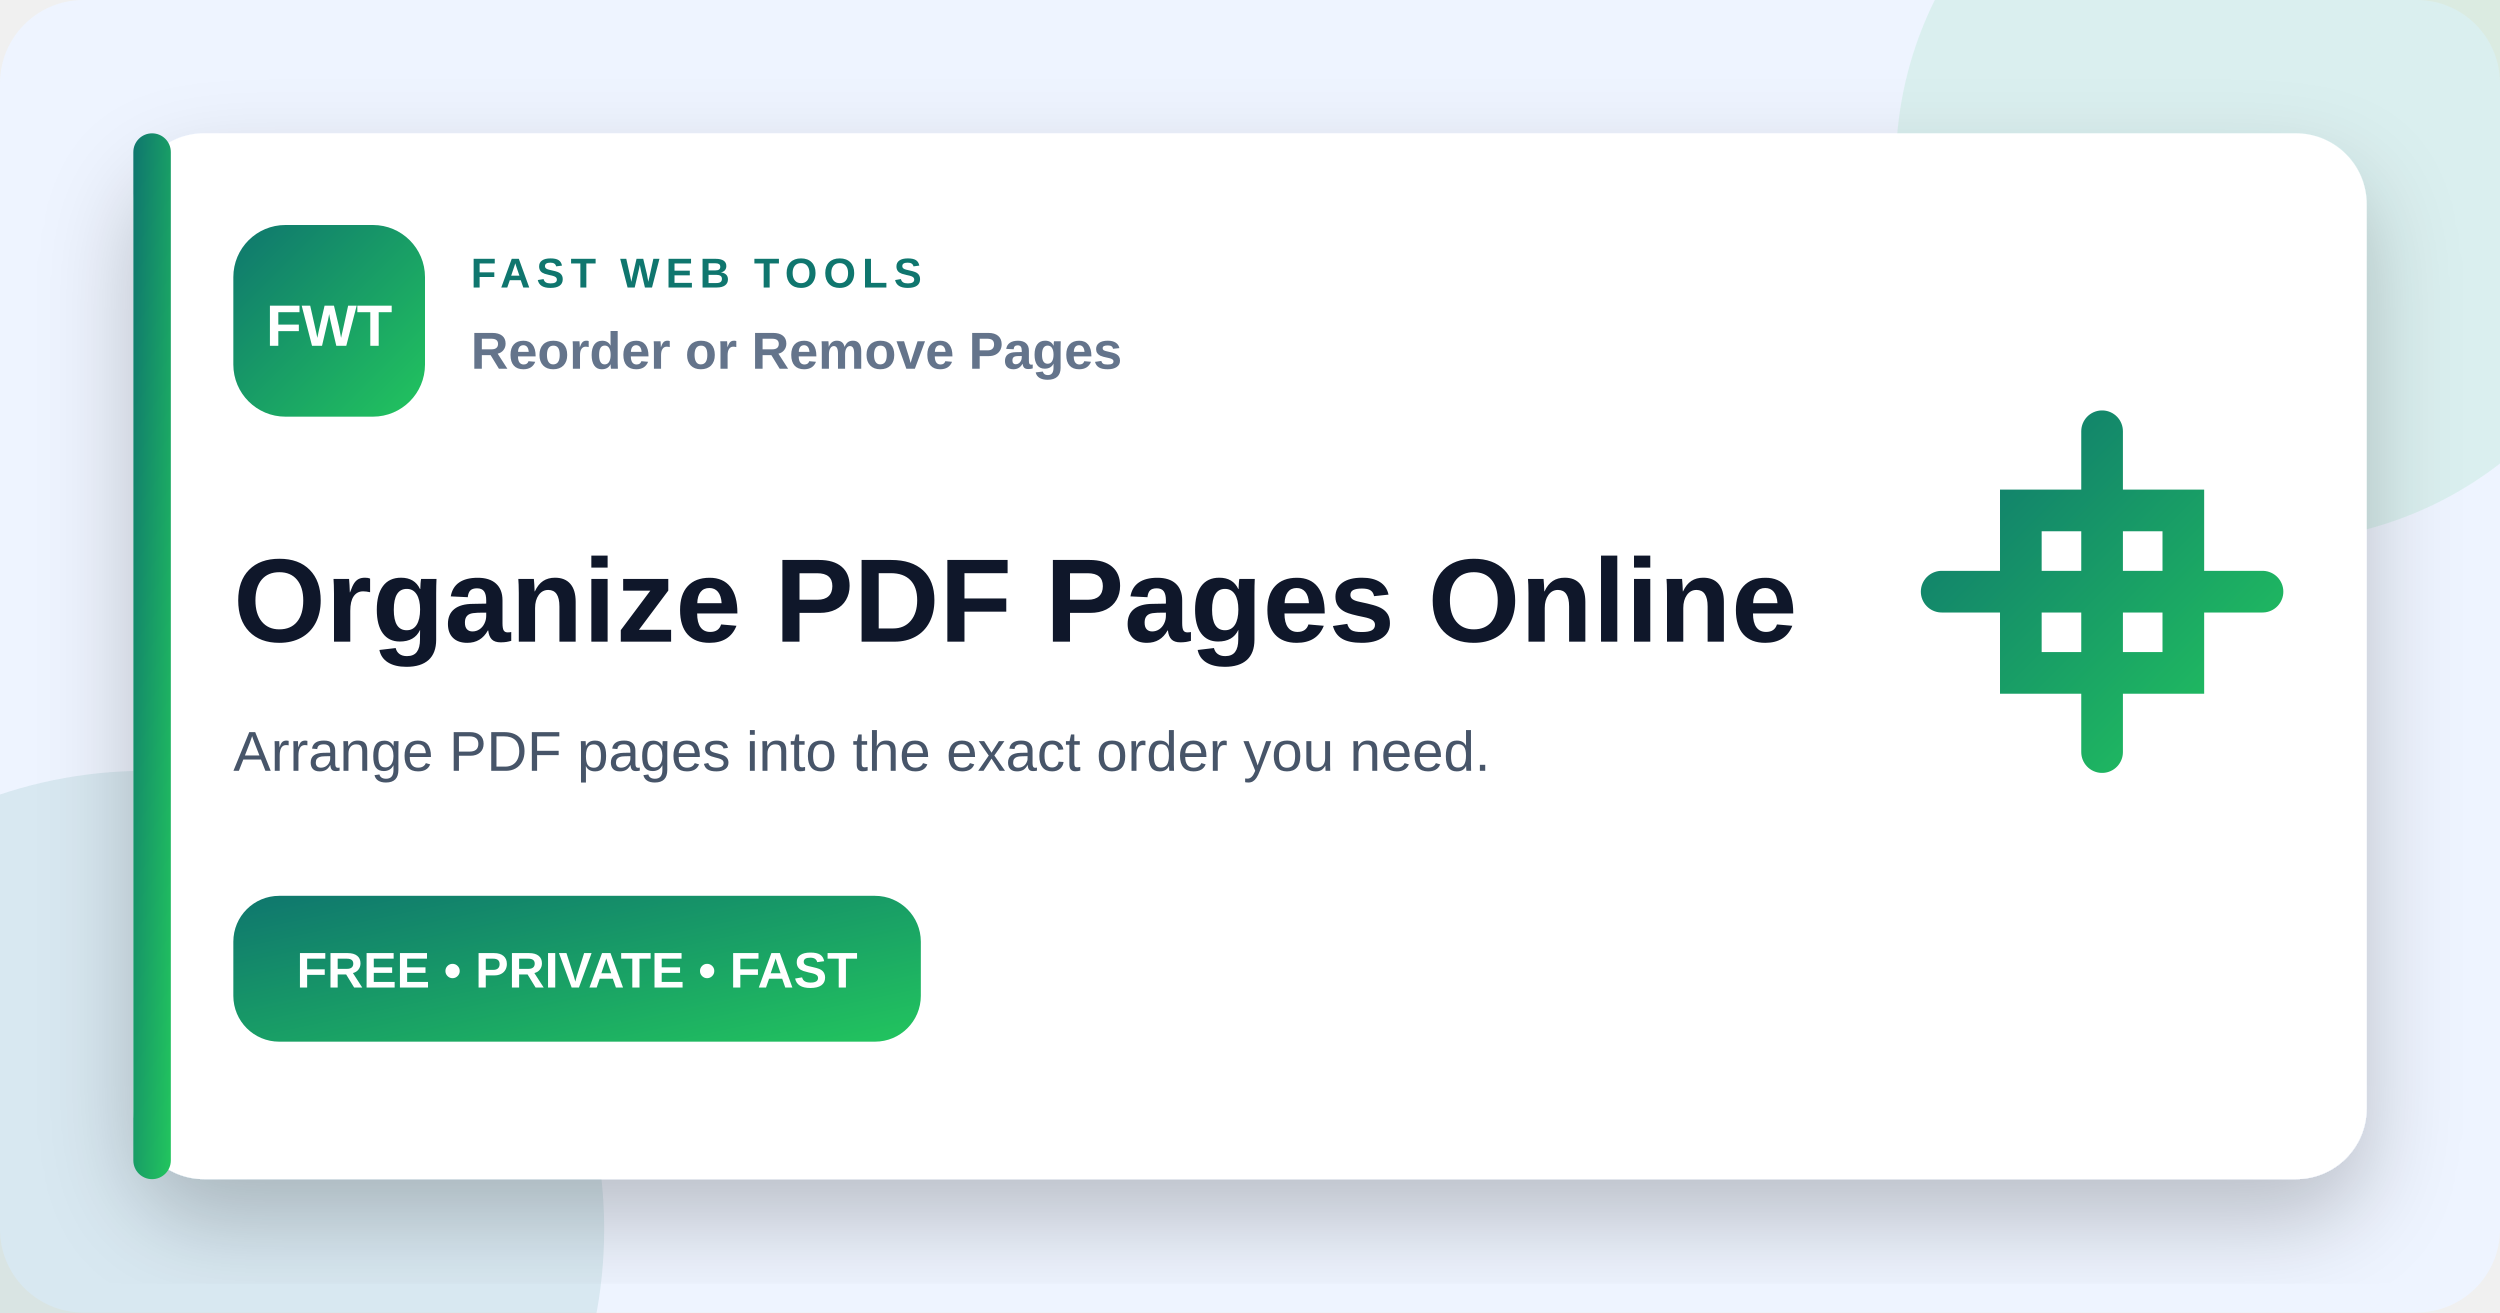
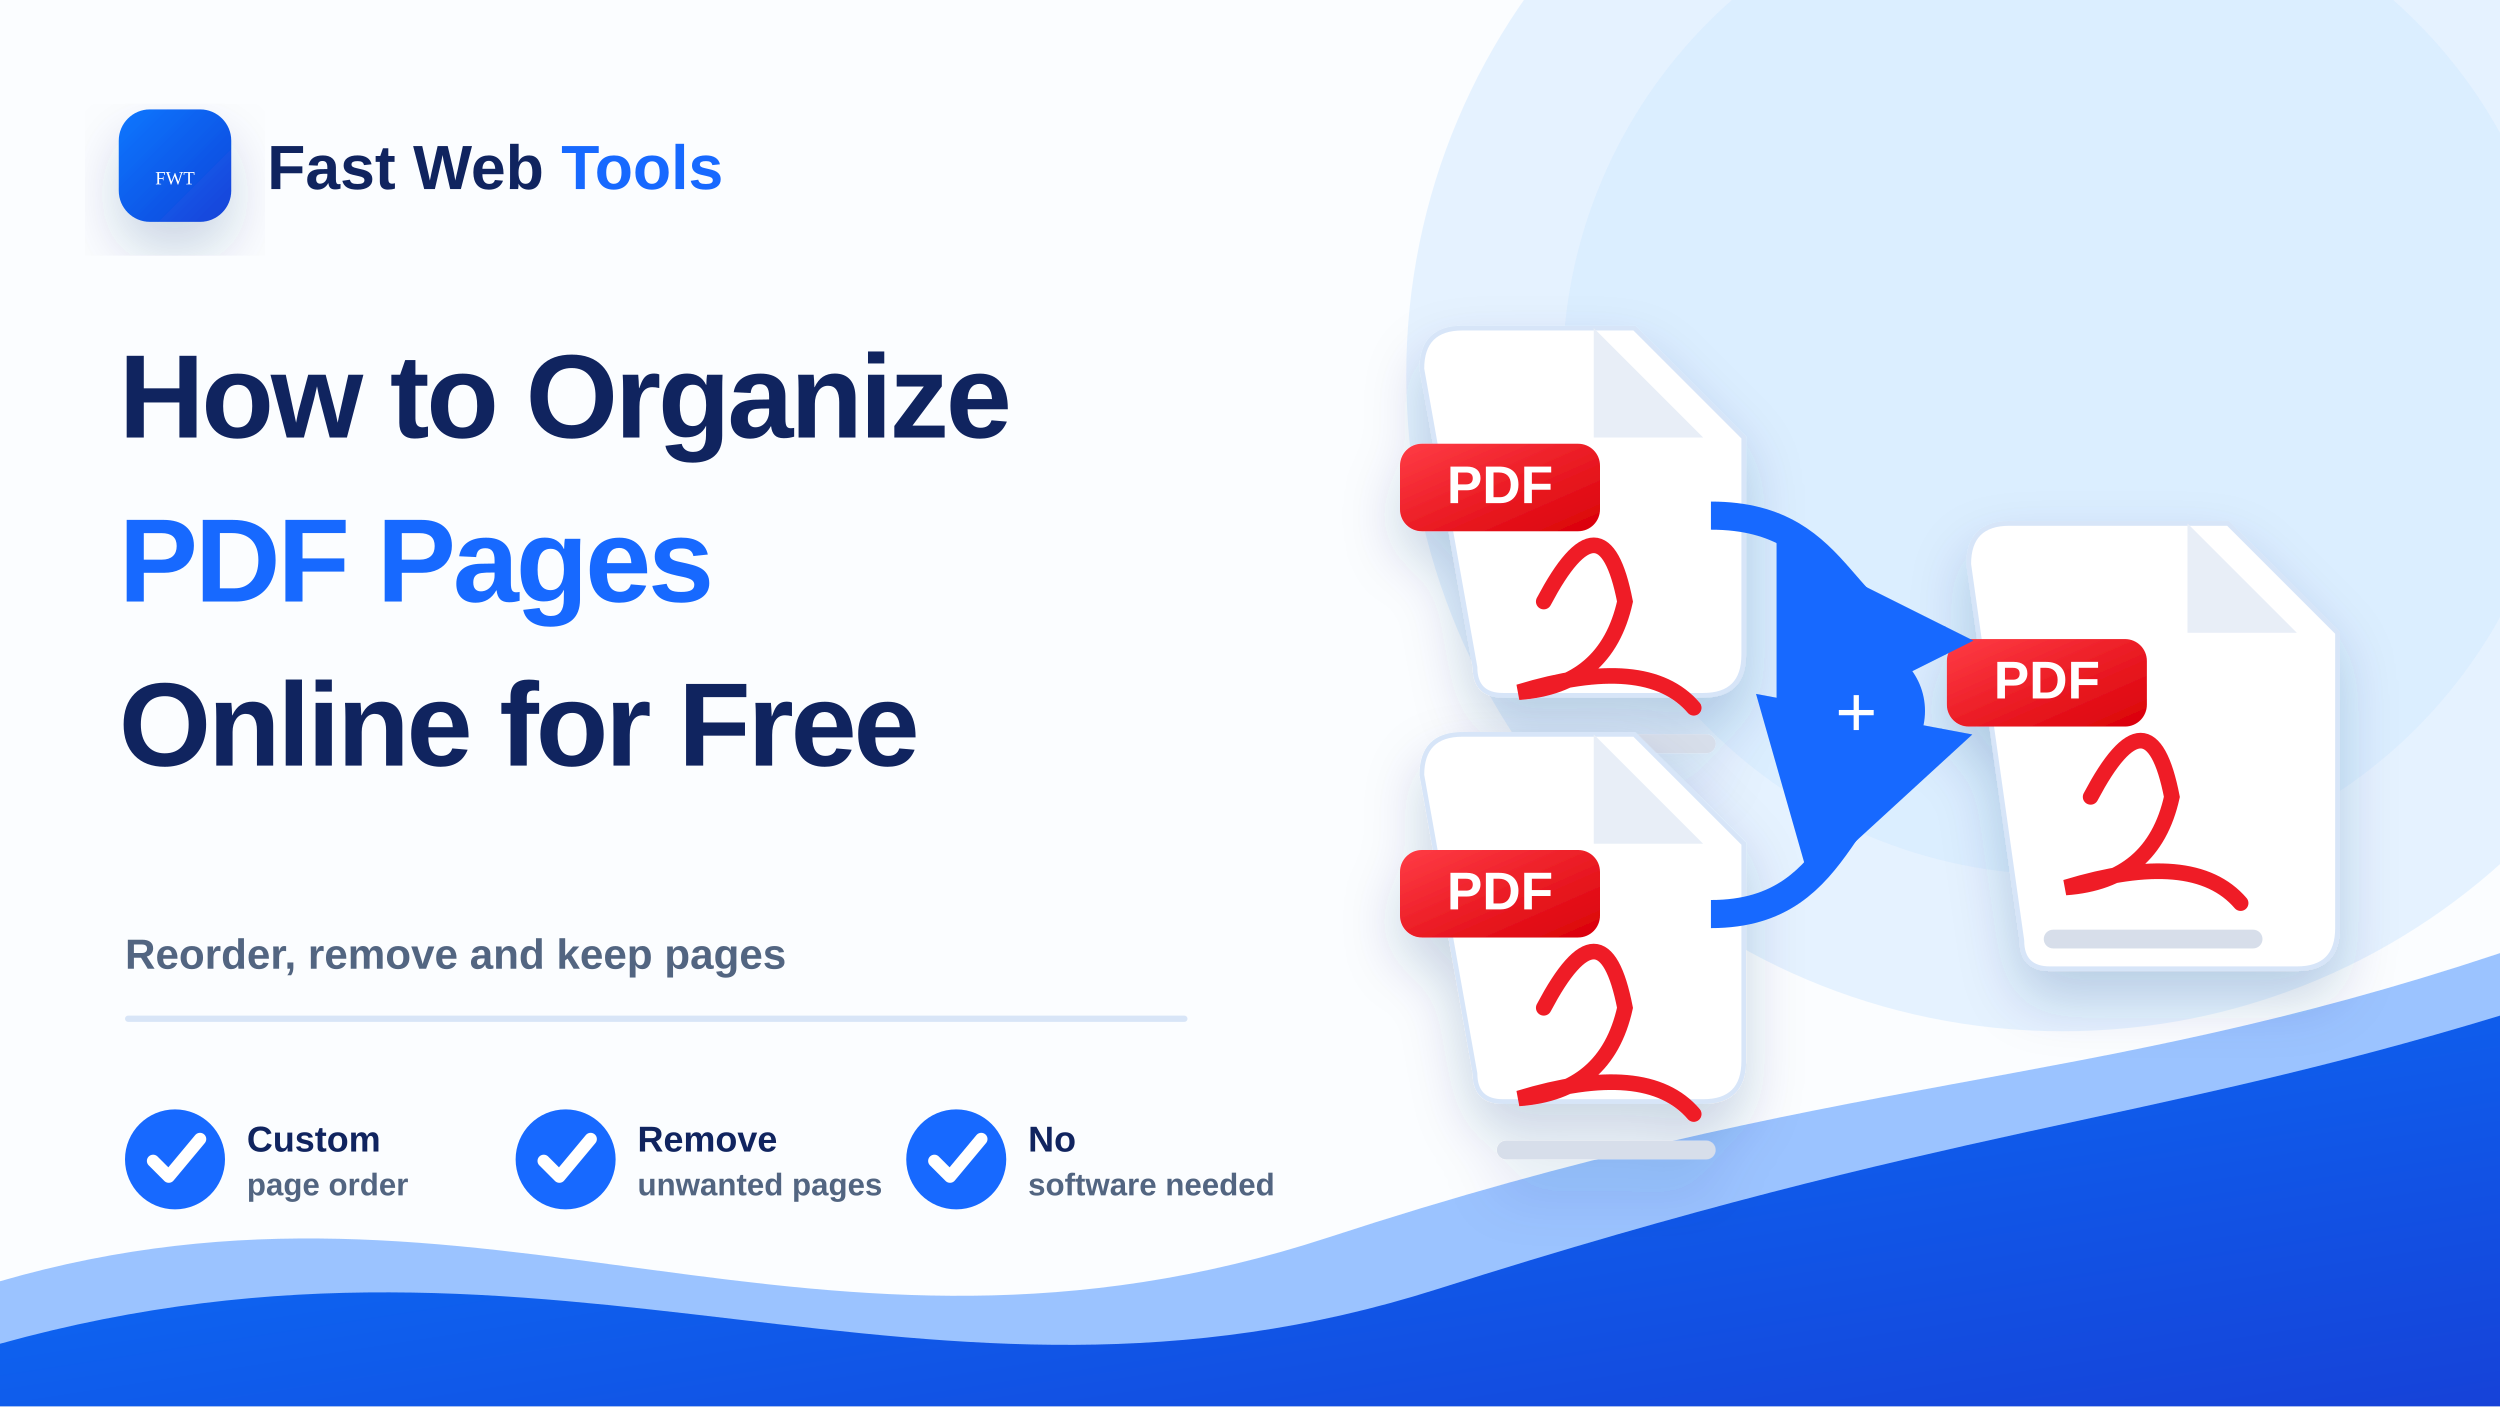
- <svg xmlns="http://www.w3.org/2000/svg" width="1200" height="630" viewBox="0 0 1200 630" role="img" aria-labelledby="title desc">
+ <svg xmlns="http://www.w3.org/2000/svg" width="1600" height="900" viewBox="0 0 1600 900" role="img" aria-labelledby="title desc">
  <defs>
-     <linearGradient id="g" x1="0" y1="0" x2="1" y2="1">
-       <stop stop-color="#0f766e" />
-       <stop offset="1" stop-color="#22c55e" />
+     <linearGradient id="blue" x1="0" y1="0" x2="1" y2="1">
+       <stop stop-color="#0877ff" />
+       <stop offset="1" stop-color="#1642d8" />
    </linearGradient>
-     <filter id="s">
-       <feDropShadow dx="0" dy="20" stdDeviation="22" flood-opacity=".22" />
+     <linearGradient id="red" x1="0" y1="0" x2="1" y2="1">
+       <stop stop-color="#ff3c45" />
+       <stop offset="1" stop-color="#d90008" />
+     </linearGradient>
+     <filter id="shadow" x="-30%" y="-30%" width="160%" height="160%">
+       <feDropShadow dx="0" dy="18" stdDeviation="18" flood-color="#0b3475" flood-opacity=".20" />
    </filter>
+     <marker id="arrow" markerWidth="7" markerHeight="7" refX="6" refY="3.5" orient="auto">
+       <path d="M0 0L7 3.5 0 7z" fill="#1769ff" />
+     </marker>
+     <style>.brand{font:900 40px Arial;fill:#10245f}.brandBlue{fill:#1769ff}.hero{font:900 76px Arial;letter-spacing:-2px}.sub{font:700 27px Arial;fill:#526581}.feature{font:900 23px Arial;fill:#10245f}.feature2{font:700 20px Arial;fill:#526581}.tag{font:900 34px Arial;fill:white}.badgeText{font:900 30px Arial;fill:#1769ff}.smallStrong{font:900 30px Arial;fill:#10245f}.caseBig{font:900 54px Arial;fill:#1769ff}.urlText{font:700 22px Arial;fill:#163568}.statusGreen{font:900 28px Arial;fill:#16a34a}.metaBlue{font:700 29px Arial;fill:#1557cf}.metaUrl{font:600 21px Arial;fill:#16833f}.metaBody{font:500 22px Arial;fill:#53627b}.codeText{font:900 25px Arial;fill:#1769ff}</style>
  </defs>
-   <rect width="1200" height="630" rx="40" fill="#eef4ff" />
-   <circle cx="1090" cy="80" r="180" fill="#22c55e" opacity=".10" />
-   <circle cx="70" cy="590" r="220" fill="#0f766e" opacity=".10" />
-   <rect x="64" y="64" width="1072" height="502" rx="34" fill="white" filter="url(#s)" />
-   <rect x="64" y="64" width="18" height="502" rx="9" fill="url(#g)" />
-   <rect x="112" y="108" width="92" height="92" rx="25" fill="url(#g)" />
-   <text x="158" y="166" text-anchor="middle" font-family="Arial" font-size="28" font-weight="800" fill="white">FWT</text>
-   <text x="226" y="138" font-family="Arial" font-size="20" font-weight="800" letter-spacing="3" fill="#0f766e">FAST WEB TOOLS</text>
-   <text x="226" y="177" font-family="Arial" font-size="25" font-weight="700" fill="#64748b">Reorder or Remove Pages</text>
-   <text x="112" y="308" font-family="Arial" font-size="57" font-weight="800" fill="#0f172a">Organize PDF Pages Online</text>
-   <text x="112" y="370" font-family="Arial" font-size="27" fill="#475569">Arrange PDF pages into the exact order you need.</text>
-   <rect x="112" y="430" width="330" height="70" rx="22" fill="url(#g)" />
-   <text x="277" y="474" text-anchor="middle" font-family="Arial" font-size="24" font-weight="800" fill="white">FREE • PRIVATE • FAST</text>
-   <path d="M970 245h78v78h-78z M932 284h154 M1009 207v154" stroke="url(#g)" stroke-width="20" stroke-linecap="round" fill="none" />
+   <rect width="1600" height="900" fill="#fbfdff" />
+   <circle cx="1320" cy="240" r="420" fill="#e5f2ff" />
+   <circle cx="1320" cy="240" r="320" fill="#d8ecff" opacity=".75" />
+   <path d="M0 820C310 730 520 900 850 792S1330 700 1600 610V900H0z" fill="#257dff" opacity=".45" />
+   <path d="M0 860C360 760 590 930 920 825S1370 720 1600 650V900H0z" fill="url(#blue)" />
+   <g transform="translate(76,70)">
+     <rect width="72" height="72" rx="20" fill="url(#blue)" filter="url(#shadow)" />
+     <text x="36" y="48" text-anchor="middle" font="900 25px Arial" fill="white">FWT</text>
+     <text x="95" y="51" class="brand">Fast Web <tspan class="brandBlue">Tools</tspan>
+     </text>
+   </g>
+   <text x="76" y="280" class="hero" fill="#10245f">How to Organize</text>
+   <text x="76" y="385" class="hero" fill="#1769ff">PDF Pages</text>
+   <text x="76" y="490" class="hero" fill="#10245f">Online for Free</text>
+   <text x="80" y="620" class="sub">Reorder, remove and keep pages</text>
+   <rect x="80" y="650" width="680" height="4" rx="2" fill="#d8e5f7" />
+   <g transform="translate(80,710)">
+     <circle cx="32" cy="32" r="32" fill="#1769ff" />
+     <path d="M18 33l10 10 20-24" stroke="white" stroke-width="8" fill="none" stroke-linecap="round" stroke-linejoin="round" />
+     <text x="78" y="27" class="feature">Custom</text>
+     <text x="78" y="55" class="feature2">page order</text>
+   </g>
+   <g transform="translate(330,710)">
+     <circle cx="32" cy="32" r="32" fill="#1769ff" />
+     <path d="M18 33l10 10 20-24" stroke="white" stroke-width="8" fill="none" stroke-linecap="round" stroke-linejoin="round" />
+     <text x="78" y="27" class="feature">Remove</text>
+     <text x="78" y="55" class="feature2">unwanted pages</text>
+   </g>
+   <g transform="translate(580,710)">
+     <circle cx="32" cy="32" r="32" fill="#1769ff" />
+     <path d="M18 33l10 10 20-24" stroke="white" stroke-width="8" fill="none" stroke-linecap="round" stroke-linejoin="round" />
+     <text x="78" y="27" class="feature">No</text>
+     <text x="78" y="55" class="feature2">software needed</text>
+   </g>
+   <g filter="url(#shadow)">
+     <path d="M910 236q0-26 26-26h110l70 70v139q0 26-26 26h-128q-18 0-18-18z" fill="white" stroke="#d7e5f8" stroke-width="3" />
+     <path d="M1020 210v70h70" fill="#e8eef7" />
+     <rect x="896" y="284" width="128" height="56" rx="14" fill="url(#red)" />
+     <text x="960" y="322" text-anchor="middle" class="tag">PDF</text>
+     <path d="M988 385q38-72 52 0q-12 54-68 58q82-25 112 10" stroke="#ef1b25" stroke-width="10" fill="none" stroke-linecap="round" />
+     <rect x="958" y="470" width="140" height="12" rx="6" fill="#d7deea" />
+   </g>
+   <g filter="url(#shadow)">
+     <path d="M910 496q0-26 26-26h110l70 70v139q0 26-26 26h-128q-18 0-18-18z" fill="white" stroke="#d7e5f8" stroke-width="3" />
+     <path d="M1020 470v70h70" fill="#e8eef7" />
+     <rect x="896" y="544" width="128" height="56" rx="14" fill="url(#red)" />
+     <text x="960" y="582" text-anchor="middle" class="tag">PDF</text>
+     <path d="M988 645q38-72 52 0q-12 54-68 58q82-25 112 10" stroke="#ef1b25" stroke-width="10" fill="none" stroke-linecap="round" />
+     <rect x="958" y="730" width="140" height="12" rx="6" fill="#d7deea" />
+   </g>
+   <g filter="url(#shadow)">
+     <path d="M1260 361q0-26 26-26h140l70 70v189q0 26-26 26h-158q-18 0-18-18z" fill="white" stroke="#d7e5f8" stroke-width="3" />
+     <path d="M1400 335v70h70" fill="#e8eef7" />
+     <rect x="1246" y="409" width="128" height="56" rx="14" fill="url(#red)" />
+     <text x="1310" y="447" text-anchor="middle" class="tag">PDF</text>
+     <path d="M1338 510q38-72 52 0q-12 54-68 58q82-25 112 10" stroke="#ef1b25" stroke-width="10" fill="none" stroke-linecap="round" />
+     <rect x="1308" y="595" width="140" height="12" rx="6" fill="#d7deea" />
+   </g>
+   <path d="M1095 330c90 0 80 80 150 80" stroke="#1769ff" stroke-width="18" fill="none" marker-end="url(#arrow)" />
+   <path d="M1095 585c90 0 80-90 150-110" stroke="#1769ff" stroke-width="18" fill="none" marker-end="url(#arrow)" />
+   <circle cx="1188" cy="455" r="44" fill="#1769ff" />
+   <text x="1188" y="472" text-anchor="middle" font-size="48" font-weight="900" fill="white">+</text>
</svg>
